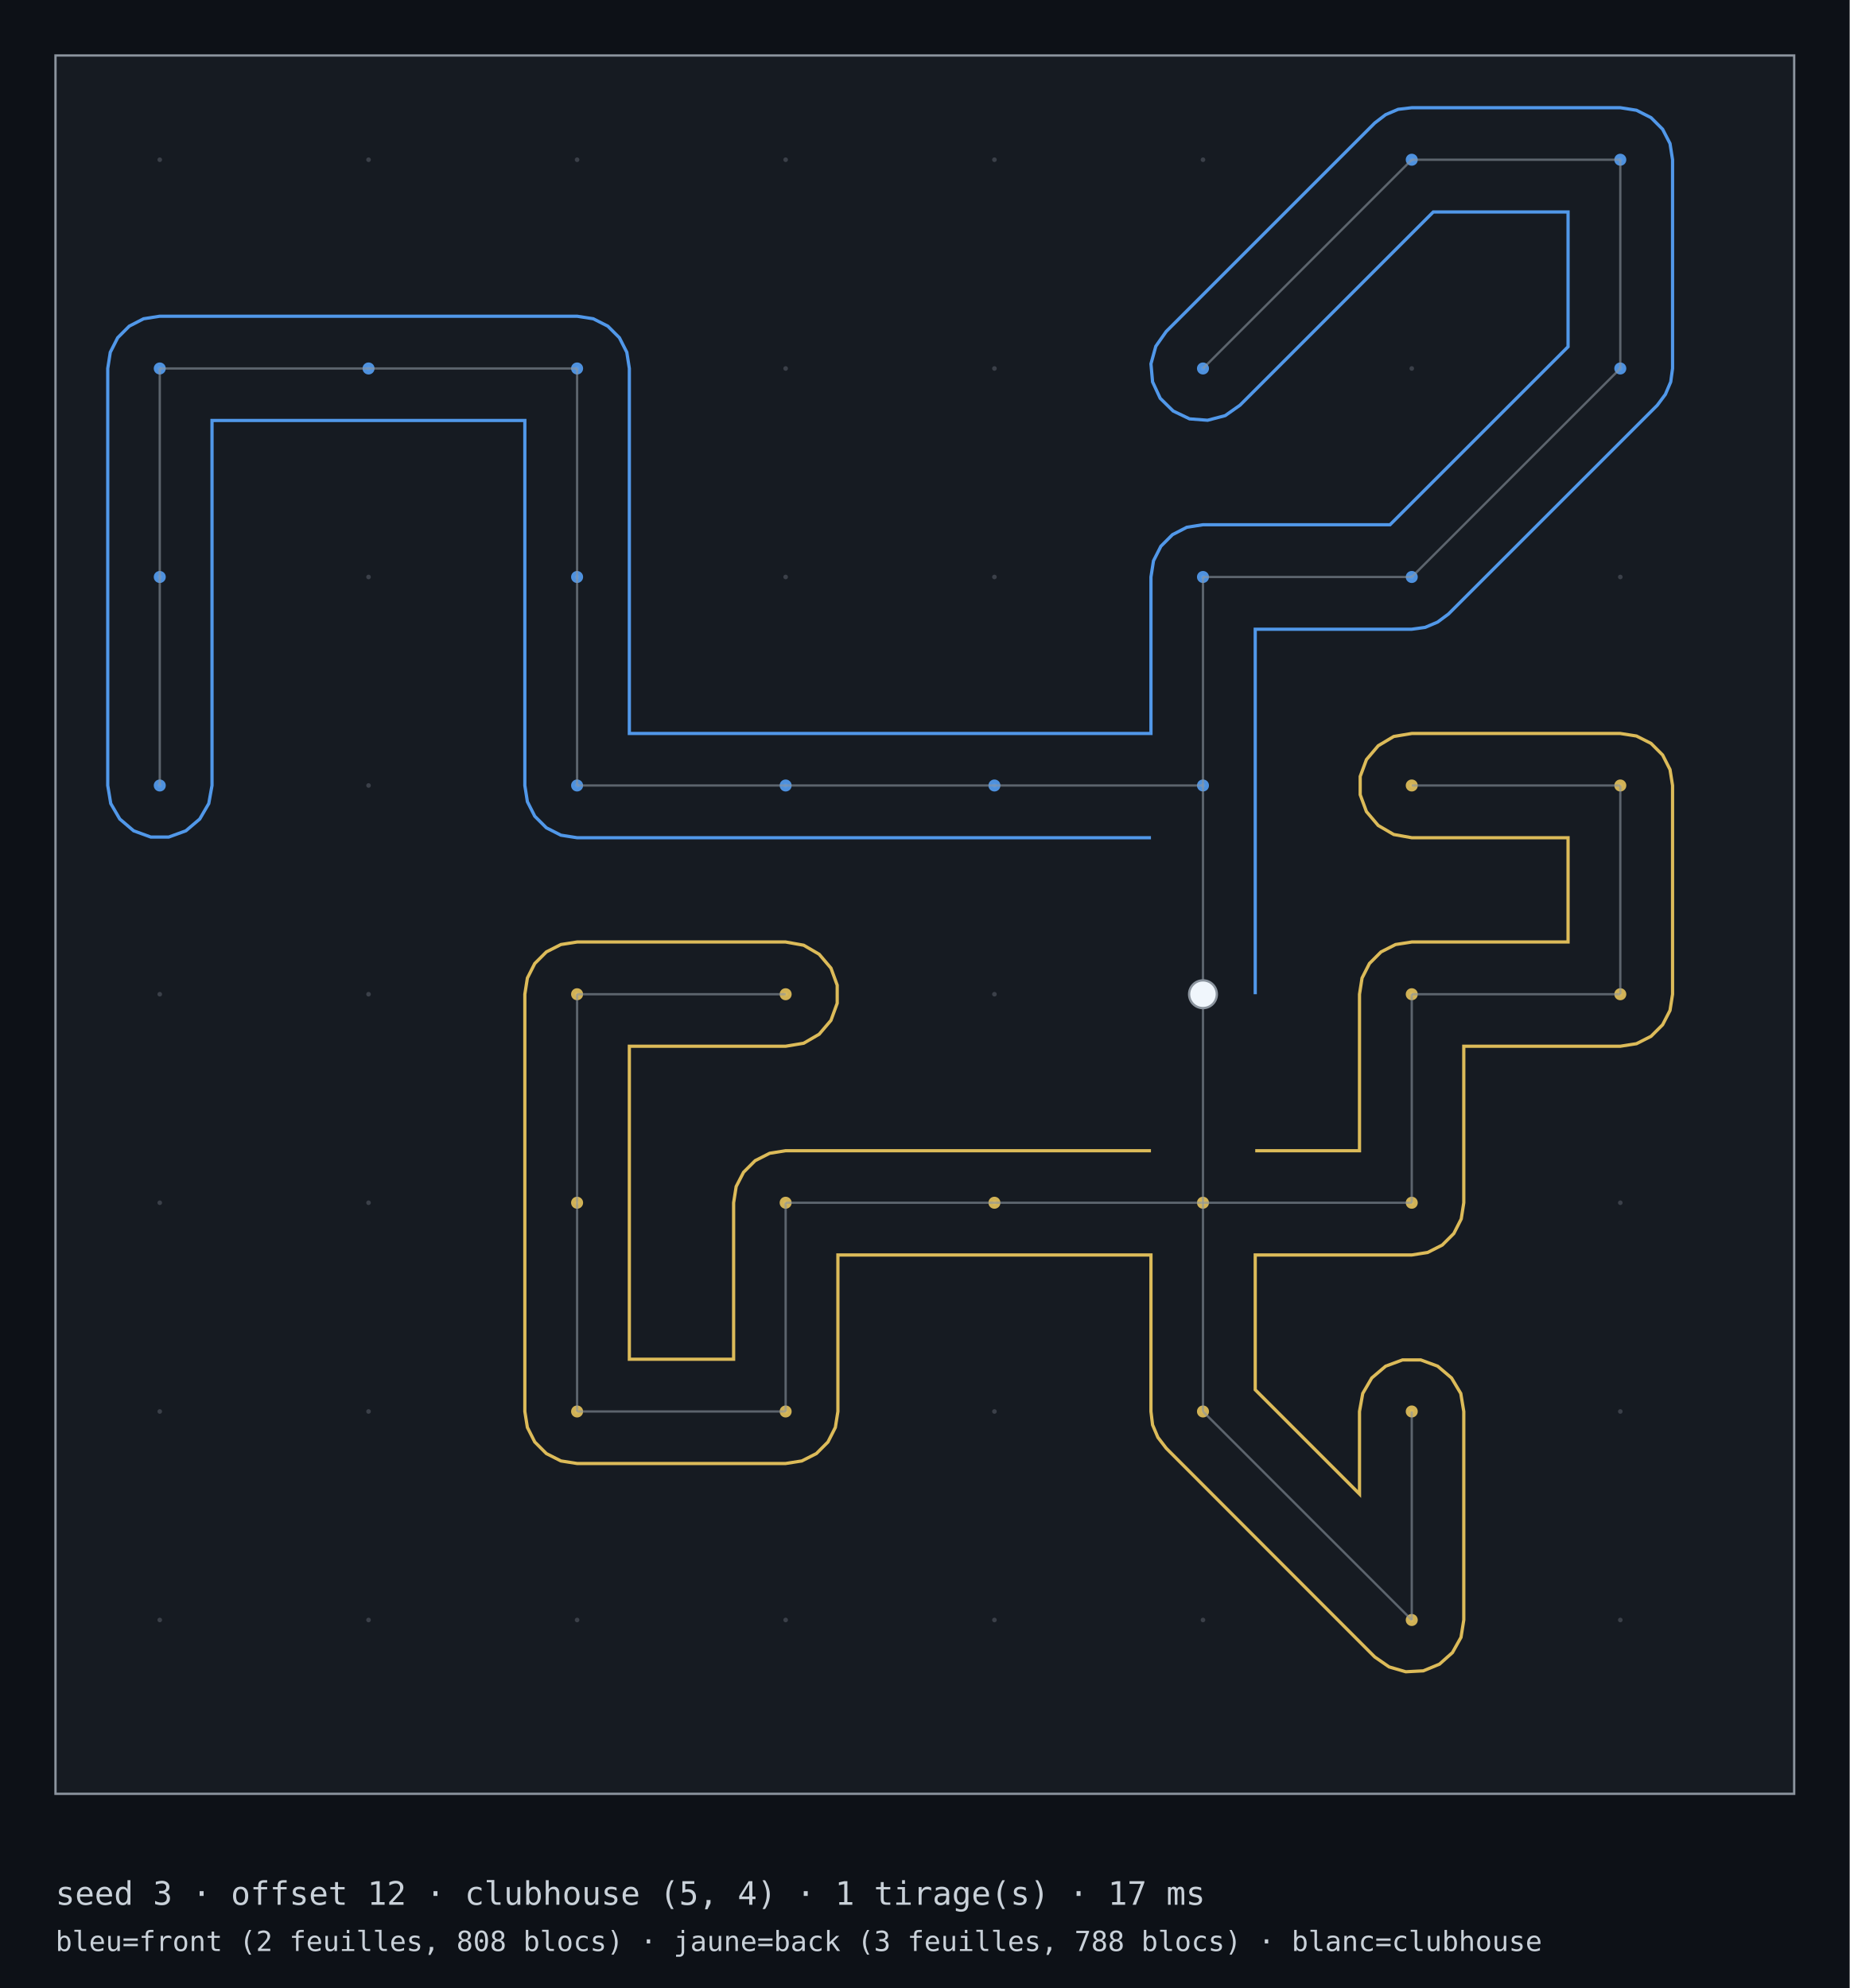
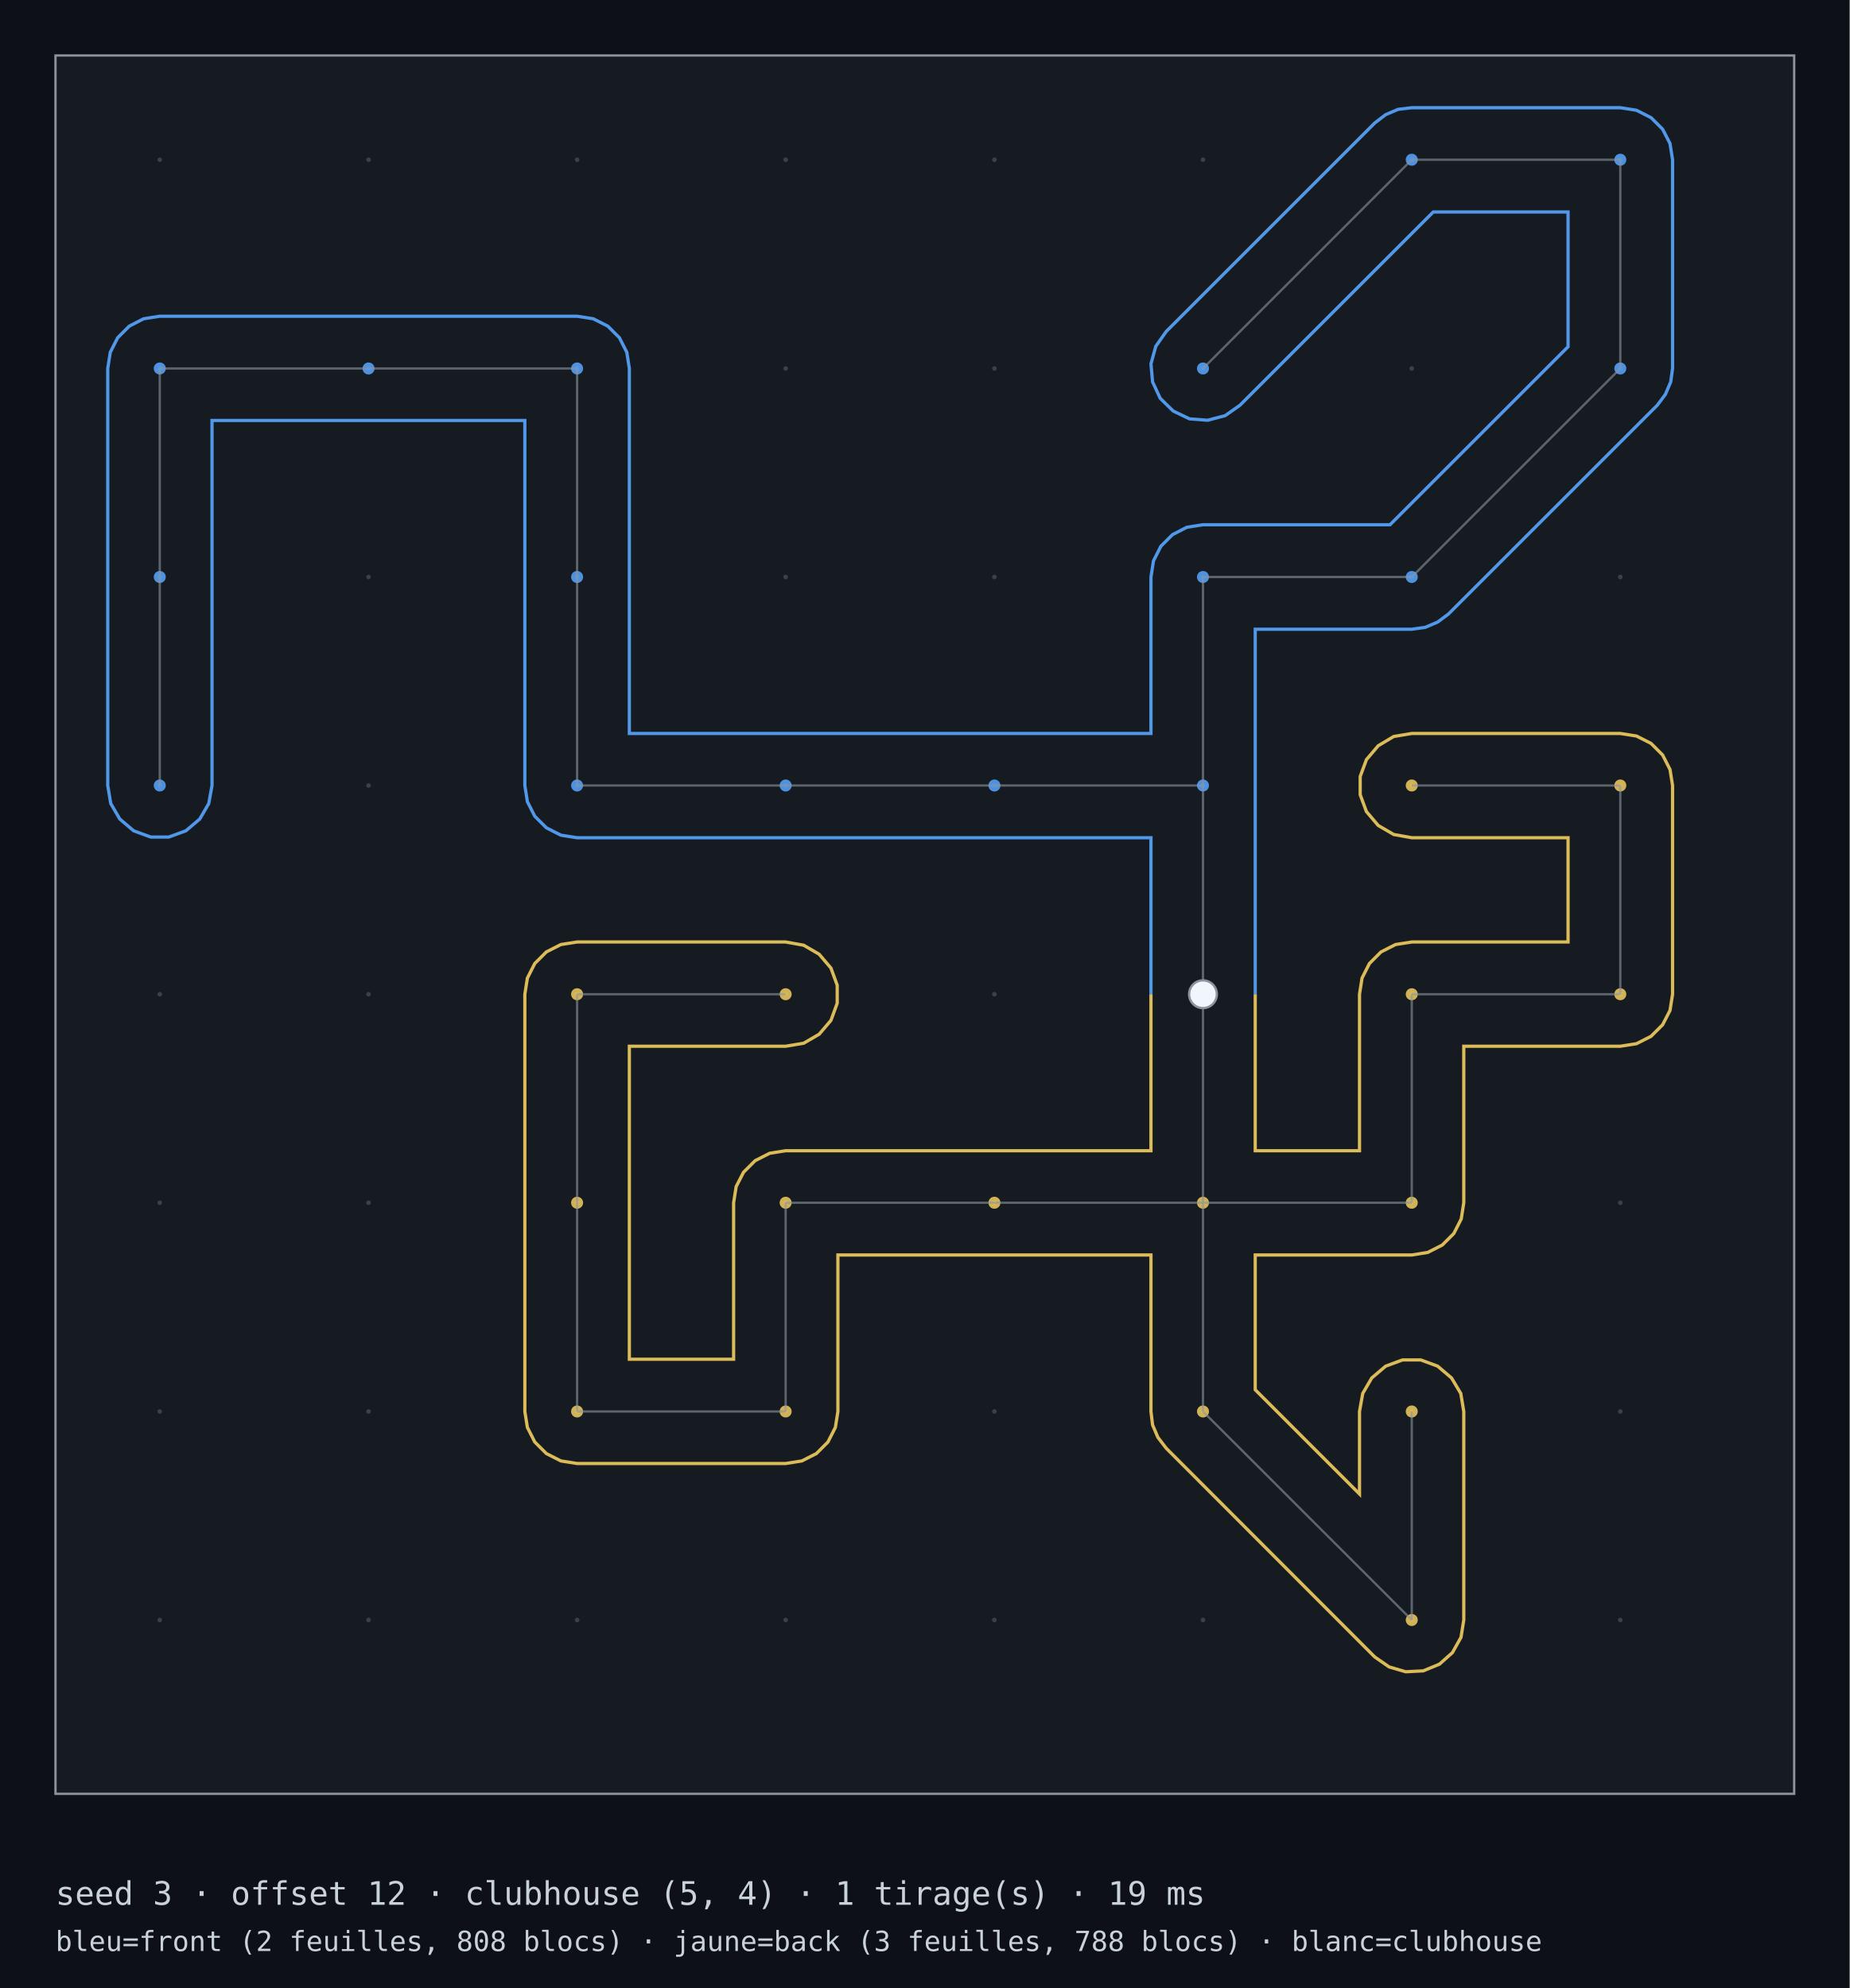
<svg xmlns="http://www.w3.org/2000/svg" width="800" height="860">
  <rect width="100%" height="100%" fill="#0d1117" />
  <rect x="24" y="24" width="752.0" height="752.0" fill="#161b22" stroke="#8b949e" />
  <style>text{font-family:monospace;fill:#c9d1d9}</style>
  <circle cx="69.1" cy="69.1" r="1.0" fill="#3b4049" />
  <circle cx="69.1" cy="159.4" r="1.0" fill="#3b4049" />
  <circle cx="69.1" cy="249.6" r="1.0" fill="#3b4049" />
  <circle cx="69.1" cy="339.8" r="1.0" fill="#3b4049" />
  <circle cx="69.1" cy="430.1" r="1.0" fill="#3b4049" />
  <circle cx="69.1" cy="520.3" r="1.0" fill="#3b4049" />
  <circle cx="69.1" cy="610.6" r="1.0" fill="#3b4049" />
  <circle cx="69.1" cy="700.8" r="1.0" fill="#3b4049" />
  <circle cx="159.4" cy="69.1" r="1.0" fill="#3b4049" />
  <circle cx="159.4" cy="159.4" r="1.0" fill="#3b4049" />
  <circle cx="159.4" cy="249.6" r="1.0" fill="#3b4049" />
  <circle cx="159.4" cy="339.8" r="1.0" fill="#3b4049" />
  <circle cx="159.4" cy="430.1" r="1.0" fill="#3b4049" />
  <circle cx="159.4" cy="520.3" r="1.0" fill="#3b4049" />
  <circle cx="159.4" cy="610.6" r="1.0" fill="#3b4049" />
  <circle cx="159.4" cy="700.8" r="1.0" fill="#3b4049" />
  <circle cx="249.6" cy="69.1" r="1.0" fill="#3b4049" />
  <circle cx="249.6" cy="159.4" r="1.0" fill="#3b4049" />
  <circle cx="249.6" cy="249.6" r="1.0" fill="#3b4049" />
  <circle cx="249.6" cy="339.8" r="1.0" fill="#3b4049" />
  <circle cx="249.6" cy="430.1" r="1.0" fill="#3b4049" />
  <circle cx="249.6" cy="520.3" r="1.0" fill="#3b4049" />
  <circle cx="249.6" cy="610.6" r="1.0" fill="#3b4049" />
  <circle cx="249.6" cy="700.8" r="1.0" fill="#3b4049" />
  <circle cx="339.8" cy="69.1" r="1.0" fill="#3b4049" />
  <circle cx="339.8" cy="159.4" r="1.0" fill="#3b4049" />
  <circle cx="339.8" cy="249.6" r="1.0" fill="#3b4049" />
  <circle cx="339.8" cy="339.8" r="1.0" fill="#3b4049" />
  <circle cx="339.8" cy="430.1" r="1.0" fill="#3b4049" />
  <circle cx="339.8" cy="520.3" r="1.0" fill="#3b4049" />
  <circle cx="339.8" cy="610.6" r="1.0" fill="#3b4049" />
  <circle cx="339.8" cy="700.8" r="1.0" fill="#3b4049" />
  <circle cx="430.1" cy="69.1" r="1.0" fill="#3b4049" />
  <circle cx="430.1" cy="159.4" r="1.0" fill="#3b4049" />
  <circle cx="430.1" cy="249.6" r="1.0" fill="#3b4049" />
  <circle cx="430.1" cy="339.8" r="1.0" fill="#3b4049" />
  <circle cx="430.1" cy="430.1" r="1.0" fill="#3b4049" />
  <circle cx="430.1" cy="520.3" r="1.0" fill="#3b4049" />
  <circle cx="430.1" cy="610.6" r="1.0" fill="#3b4049" />
  <circle cx="430.1" cy="700.8" r="1.0" fill="#3b4049" />
  <circle cx="520.3" cy="69.1" r="1.0" fill="#3b4049" />
  <circle cx="520.3" cy="159.4" r="1.0" fill="#3b4049" />
  <circle cx="520.3" cy="249.6" r="1.0" fill="#3b4049" />
  <circle cx="520.3" cy="339.8" r="1.0" fill="#3b4049" />
  <circle cx="520.3" cy="430.1" r="1.0" fill="#3b4049" />
  <circle cx="520.3" cy="520.3" r="1.0" fill="#3b4049" />
  <circle cx="520.3" cy="610.6" r="1.0" fill="#3b4049" />
  <circle cx="520.3" cy="700.8" r="1.0" fill="#3b4049" />
  <circle cx="610.6" cy="69.1" r="1.0" fill="#3b4049" />
  <circle cx="610.6" cy="159.4" r="1.0" fill="#3b4049" />
  <circle cx="610.6" cy="249.6" r="1.0" fill="#3b4049" />
  <circle cx="610.6" cy="339.8" r="1.0" fill="#3b4049" />
  <circle cx="610.6" cy="430.1" r="1.0" fill="#3b4049" />
  <circle cx="610.6" cy="520.3" r="1.0" fill="#3b4049" />
  <circle cx="610.6" cy="610.6" r="1.0" fill="#3b4049" />
  <circle cx="610.6" cy="700.8" r="1.0" fill="#3b4049" />
  <circle cx="700.8" cy="69.1" r="1.0" fill="#3b4049" />
  <circle cx="700.8" cy="159.4" r="1.0" fill="#3b4049" />
  <circle cx="700.8" cy="249.6" r="1.0" fill="#3b4049" />
  <circle cx="700.8" cy="339.8" r="1.0" fill="#3b4049" />
  <circle cx="700.8" cy="430.1" r="1.0" fill="#3b4049" />
  <circle cx="700.8" cy="520.3" r="1.0" fill="#3b4049" />
  <circle cx="700.8" cy="610.6" r="1.0" fill="#3b4049" />
  <circle cx="700.8" cy="700.8" r="1.0" fill="#3b4049" />
  <circle cx="520.3" cy="339.8" r="2.6" fill="#58a6ff" fill-opacity="0.85" />
  <circle cx="430.1" cy="339.8" r="2.6" fill="#58a6ff" fill-opacity="0.85" />
  <circle cx="520.3" cy="249.6" r="2.6" fill="#58a6ff" fill-opacity="0.85" />
  <circle cx="610.6" cy="249.6" r="2.6" fill="#58a6ff" fill-opacity="0.85" />
  <circle cx="700.8" cy="159.4" r="2.6" fill="#58a6ff" fill-opacity="0.85" />
  <circle cx="700.8" cy="69.1" r="2.6" fill="#58a6ff" fill-opacity="0.85" />
  <circle cx="610.6" cy="69.1" r="2.6" fill="#58a6ff" fill-opacity="0.85" />
  <circle cx="520.3" cy="159.4" r="2.6" fill="#58a6ff" fill-opacity="0.85" />
  <circle cx="339.8" cy="339.8" r="2.6" fill="#58a6ff" fill-opacity="0.85" />
  <circle cx="249.6" cy="339.8" r="2.6" fill="#58a6ff" fill-opacity="0.85" />
  <circle cx="249.6" cy="249.6" r="2.6" fill="#58a6ff" fill-opacity="0.85" />
  <circle cx="249.6" cy="159.4" r="2.6" fill="#58a6ff" fill-opacity="0.85" />
  <circle cx="159.4" cy="159.4" r="2.6" fill="#58a6ff" fill-opacity="0.85" />
  <circle cx="69.1" cy="159.4" r="2.6" fill="#58a6ff" fill-opacity="0.85" />
  <circle cx="69.1" cy="249.6" r="2.6" fill="#58a6ff" fill-opacity="0.85" />
  <circle cx="69.1" cy="339.8" r="2.6" fill="#58a6ff" fill-opacity="0.85" />
  <circle cx="520.3" cy="520.3" r="2.6" fill="#f2cc60" fill-opacity="0.85" />
  <circle cx="610.6" cy="520.3" r="2.6" fill="#f2cc60" fill-opacity="0.85" />
  <circle cx="520.3" cy="610.6" r="2.6" fill="#f2cc60" fill-opacity="0.85" />
  <circle cx="430.1" cy="520.3" r="2.6" fill="#f2cc60" fill-opacity="0.85" />
  <circle cx="339.8" cy="520.3" r="2.6" fill="#f2cc60" fill-opacity="0.85" />
  <circle cx="339.8" cy="610.6" r="2.6" fill="#f2cc60" fill-opacity="0.85" />
  <circle cx="249.6" cy="610.6" r="2.6" fill="#f2cc60" fill-opacity="0.85" />
  <circle cx="249.6" cy="520.3" r="2.6" fill="#f2cc60" fill-opacity="0.85" />
  <circle cx="249.6" cy="430.1" r="2.6" fill="#f2cc60" fill-opacity="0.85" />
  <circle cx="339.8" cy="430.1" r="2.6" fill="#f2cc60" fill-opacity="0.85" />
  <circle cx="610.6" cy="700.8" r="2.6" fill="#f2cc60" fill-opacity="0.85" />
  <circle cx="610.6" cy="610.6" r="2.6" fill="#f2cc60" fill-opacity="0.85" />
  <circle cx="610.6" cy="430.1" r="2.6" fill="#f2cc60" fill-opacity="0.85" />
  <circle cx="700.8" cy="430.1" r="2.6" fill="#f2cc60" fill-opacity="0.85" />
  <circle cx="700.8" cy="339.8" r="2.6" fill="#f2cc60" fill-opacity="0.85" />
  <circle cx="610.6" cy="339.8" r="2.6" fill="#f2cc60" fill-opacity="0.85" />
  <line x1="520.3" y1="430.1" x2="520.3" y2="339.8" stroke="#8b949e" stroke-width="1.0" stroke-opacity="0.6" />
  <line x1="520.3" y1="430.1" x2="520.3" y2="520.3" stroke="#8b949e" stroke-width="1.0" stroke-opacity="0.6" />
  <line x1="520.3" y1="339.8" x2="430.1" y2="339.8" stroke="#8b949e" stroke-width="1.0" stroke-opacity="0.6" />
  <line x1="520.3" y1="520.3" x2="610.6" y2="520.3" stroke="#8b949e" stroke-width="1.0" stroke-opacity="0.6" />
  <line x1="430.1" y1="339.8" x2="339.8" y2="339.8" stroke="#8b949e" stroke-width="1.0" stroke-opacity="0.6" />
  <line x1="610.6" y1="520.3" x2="610.6" y2="430.1" stroke="#8b949e" stroke-width="1.0" stroke-opacity="0.6" />
  <line x1="339.8" y1="339.8" x2="249.6" y2="339.8" stroke="#8b949e" stroke-width="1.0" stroke-opacity="0.6" />
  <line x1="610.6" y1="430.1" x2="700.8" y2="430.1" stroke="#8b949e" stroke-width="1.0" stroke-opacity="0.6" />
  <line x1="249.6" y1="339.8" x2="249.6" y2="249.6" stroke="#8b949e" stroke-width="1.0" stroke-opacity="0.6" />
  <line x1="700.8" y1="430.1" x2="700.8" y2="339.8" stroke="#8b949e" stroke-width="1.0" stroke-opacity="0.6" />
  <line x1="249.6" y1="249.6" x2="249.6" y2="159.4" stroke="#8b949e" stroke-width="1.0" stroke-opacity="0.6" />
  <line x1="700.8" y1="339.8" x2="610.6" y2="339.8" stroke="#8b949e" stroke-width="1.0" stroke-opacity="0.6" />
  <line x1="249.6" y1="159.4" x2="159.4" y2="159.4" stroke="#8b949e" stroke-width="1.0" stroke-opacity="0.6" />
  <line x1="159.4" y1="159.4" x2="69.1" y2="159.4" stroke="#8b949e" stroke-width="1.0" stroke-opacity="0.6" />
  <line x1="520.3" y1="520.3" x2="520.3" y2="610.6" stroke="#8b949e" stroke-width="1.0" stroke-opacity="0.6" />
  <line x1="69.1" y1="159.4" x2="69.1" y2="249.6" stroke="#8b949e" stroke-width="1.0" stroke-opacity="0.6" />
  <line x1="520.3" y1="610.6" x2="610.6" y2="700.8" stroke="#8b949e" stroke-width="1.0" stroke-opacity="0.6" />
  <line x1="69.1" y1="249.6" x2="69.1" y2="339.8" stroke="#8b949e" stroke-width="1.0" stroke-opacity="0.6" />
  <line x1="610.6" y1="700.8" x2="610.6" y2="610.6" stroke="#8b949e" stroke-width="1.0" stroke-opacity="0.6" />
  <line x1="520.3" y1="339.8" x2="520.3" y2="249.6" stroke="#8b949e" stroke-width="1.0" stroke-opacity="0.6" />
  <line x1="520.3" y1="520.3" x2="430.1" y2="520.3" stroke="#8b949e" stroke-width="1.0" stroke-opacity="0.6" />
  <line x1="520.3" y1="249.6" x2="610.6" y2="249.6" stroke="#8b949e" stroke-width="1.0" stroke-opacity="0.6" />
  <line x1="430.1" y1="520.3" x2="339.8" y2="520.3" stroke="#8b949e" stroke-width="1.0" stroke-opacity="0.6" />
  <line x1="610.6" y1="249.6" x2="700.8" y2="159.4" stroke="#8b949e" stroke-width="1.0" stroke-opacity="0.6" />
  <line x1="339.8" y1="520.3" x2="339.8" y2="610.6" stroke="#8b949e" stroke-width="1.0" stroke-opacity="0.6" />
  <line x1="700.8" y1="159.4" x2="700.8" y2="69.1" stroke="#8b949e" stroke-width="1.0" stroke-opacity="0.6" />
  <line x1="339.8" y1="610.6" x2="249.6" y2="610.6" stroke="#8b949e" stroke-width="1.0" stroke-opacity="0.6" />
  <line x1="700.8" y1="69.1" x2="610.6" y2="69.1" stroke="#8b949e" stroke-width="1.0" stroke-opacity="0.6" />
  <line x1="249.6" y1="610.6" x2="249.6" y2="520.3" stroke="#8b949e" stroke-width="1.0" stroke-opacity="0.6" />
  <line x1="610.6" y1="69.1" x2="520.3" y2="159.4" stroke="#8b949e" stroke-width="1.0" stroke-opacity="0.6" />
  <line x1="249.6" y1="520.3" x2="249.6" y2="430.1" stroke="#8b949e" stroke-width="1.0" stroke-opacity="0.6" />
  <line x1="249.6" y1="430.1" x2="339.8" y2="430.1" stroke="#8b949e" stroke-width="1.0" stroke-opacity="0.6" />
-   <polyline points="542.9,430.1 542.9,272.2 610.6,272.2 616.4,271.4 621.8,269.1 626.5,265.6 716.8,175.3 720.3,170.6 722.6,165.2 723.4,159.4 723.4,69.1 722.3,62.1 719.1,55.9 714.1,50.9 707.8,47.7 700.8,46.6 610.6,46.6 604.7,47.3 599.3,49.6 594.6,53.2 504.4,143.4 499.9,149.8 497.8,157.4 498.5,165.2 501.8,172.3 507.4,177.8 514.5,181.2 522.3,181.8 529.9,179.8 536.3,175.3 619.9,91.7 678.2,91.7 678.2,150.0 601.2,227.0 520.3,227.0 513.3,228.1 507.1,231.3 502.1,236.3 498.9,242.6 497.8,249.6 497.8,317.3 272.2,317.3 272.2,159.4 271.1,152.4 267.9,146.1 262.9,141.1 256.6,137.9 249.6,136.8 69.1,136.8 62.1,137.9 55.9,141.1 50.9,146.1 47.7,152.4 46.6,159.4 46.6,339.8 47.9,347.6 51.8,354.3 57.8,359.4 65.2,362.1 73.0,362.1 80.4,359.4 86.4,354.3 90.3,347.6 91.7,339.8 91.7,181.9 227.0,181.9 227.0,339.8 228.1,346.8 231.3,353.1 236.3,358.1 242.6,361.3 249.6,362.4 497.8,362.4" fill="none" stroke="#58a6ff" stroke-width="1.4" stroke-opacity="0.9" />
-   <polyline points="497.8,497.8 339.8,497.8 332.9,498.9 326.6,502.1 321.6,507.1 318.4,513.3 317.3,520.3 317.3,588.0 272.2,588.0 272.2,452.6 339.8,452.6 347.6,451.3 354.3,447.4 359.4,441.4 362.1,434.0 362.1,426.2 359.4,418.8 354.3,412.8 347.6,408.9 339.8,407.5 249.6,407.5 242.6,408.6 236.3,411.8 231.3,416.8 228.1,423.1 227.0,430.1 227.0,610.6 228.1,617.5 231.3,623.8 236.3,628.8 242.6,632.0 249.6,633.1 339.8,633.1 346.8,632.0 353.1,628.8 358.1,623.8 361.3,617.5 362.4,610.6 362.4,542.9 497.8,542.9 497.8,610.6 498.5,616.4 500.8,621.8 504.4,626.5 594.6,716.8 600.8,721.1 608.0,723.2 615.6,722.8 622.6,719.9 628.2,714.9 631.9,708.3 633.1,700.8 633.1,610.6 631.8,602.8 627.8,596.1 621.8,591.0 614.5,588.3 606.6,588.3 599.3,591.0 593.3,596.1 589.4,602.8 588.0,610.6 588.0,646.3 542.9,601.2 542.9,542.9 610.6,542.9 617.5,541.8 623.8,538.6 628.8,533.6 632.0,527.3 633.1,520.3 633.1,452.6 700.8,452.6 707.8,451.5 714.1,448.3 719.1,443.3 722.3,437.1 723.4,430.1 723.4,339.8 722.3,332.9 719.1,326.6 714.1,321.6 707.8,318.4 700.8,317.3 610.6,317.3 602.8,318.6 596.1,322.6 591.0,328.6 588.3,335.9 588.3,343.8 591.0,351.1 596.1,357.1 602.8,361.0 610.6,362.4 678.2,362.4 678.2,407.5 610.6,407.5 603.6,408.6 597.3,411.8 592.3,416.8 589.1,423.1 588.0,430.1 588.0,497.8 542.9,497.8" fill="none" stroke="#f2cc60" stroke-width="1.4" stroke-opacity="0.9" />
+   <polyline points="542.9,430.1 542.9,339.8 542.9,272.2 610.6,272.2 616.4,271.4 621.8,269.1 626.5,265.6 716.8,175.3 720.3,170.6 722.6,165.2 723.4,159.4 723.4,69.1 722.3,62.1 719.1,55.9 714.1,50.9 707.8,47.7 700.8,46.6 610.6,46.6 604.7,47.3 599.3,49.6 594.6,53.2 504.4,143.4 499.9,149.8 497.8,157.4 498.5,165.2 501.8,172.3 507.4,177.8 514.5,181.2 522.3,181.8 529.9,179.8 536.3,175.3 619.9,91.7 678.2,91.7 678.2,150.0 601.2,227.0 520.3,227.0 513.3,228.1 507.1,231.3 502.1,236.3 498.9,242.6 497.8,249.6 497.8,317.3 430.1,317.3 339.8,317.3 272.2,317.3 272.2,249.6 272.2,159.4 271.1,152.4 267.9,146.1 262.9,141.1 256.6,137.9 249.6,136.8 159.4,136.8 69.1,136.8 62.1,137.9 55.9,141.1 50.9,146.1 47.7,152.4 46.6,159.4 46.6,249.6 46.6,339.8 47.9,347.6 51.8,354.3 57.8,359.4 65.2,362.1 73.0,362.1 80.4,359.4 86.4,354.3 90.3,347.6 91.7,339.8 91.7,249.6 91.7,181.9 159.4,181.9 227.0,181.9 227.0,249.6 227.0,339.8 228.1,346.8 231.3,353.1 236.3,358.1 242.6,361.3 249.6,362.4 339.8,362.4 430.1,362.4 497.8,362.4 497.8,430.1" fill="none" stroke="#58a6ff" stroke-width="1.4" stroke-opacity="0.9" />
+   <polyline points="497.8,430.1 497.8,497.8 430.1,497.8 339.8,497.8 332.9,498.9 326.6,502.1 321.6,507.1 318.4,513.3 317.3,520.3 317.3,588.0 272.2,588.0 272.2,520.3 272.2,452.6 339.8,452.6 347.6,451.3 354.3,447.4 359.4,441.4 362.1,434.0 362.1,426.2 359.4,418.8 354.3,412.8 347.6,408.9 339.8,407.5 249.6,407.5 242.6,408.6 236.3,411.8 231.3,416.8 228.1,423.1 227.0,430.1 227.0,520.3 227.0,610.6 228.1,617.5 231.3,623.8 236.3,628.8 242.6,632.0 249.6,633.1 339.8,633.1 346.8,632.0 353.1,628.8 358.1,623.8 361.3,617.5 362.4,610.6 362.4,542.9 430.1,542.9 497.8,542.9 497.8,610.6 498.5,616.4 500.8,621.8 504.4,626.5 594.6,716.8 600.8,721.1 608.0,723.2 615.6,722.8 622.6,719.9 628.2,714.9 631.9,708.3 633.1,700.8 633.1,610.6 631.8,602.8 627.8,596.1 621.8,591.0 614.5,588.3 606.6,588.3 599.3,591.0 593.3,596.1 589.4,602.8 588.0,610.6 588.0,646.3 542.9,601.2 542.9,542.9 610.6,542.9 617.5,541.8 623.8,538.6 628.8,533.6 632.0,527.3 633.1,520.3 633.1,452.6 700.8,452.6 707.8,451.5 714.1,448.3 719.1,443.3 722.3,437.1 723.4,430.1 723.4,339.8 722.3,332.9 719.1,326.6 714.1,321.6 707.8,318.4 700.8,317.3 610.6,317.3 602.8,318.6 596.1,322.6 591.0,328.6 588.3,335.9 588.3,343.8 591.0,351.1 596.1,357.1 602.8,361.0 610.6,362.4 678.2,362.4 678.2,407.5 610.6,407.5 603.6,408.6 597.3,411.8 592.3,416.8 589.1,423.1 588.0,430.1 588.0,497.8 542.9,497.8 542.9,430.1" fill="none" stroke="#f2cc60" stroke-width="1.4" stroke-opacity="0.9" />
  <circle cx="520.3" cy="430.1" r="6" fill="#f0f6fc" stroke="#8b949e" />
-   <text x="24" y="824" font-size="14">seed 3 · offset 12 · clubhouse (5, 4) · 1 tirage(s) · 17 ms</text>
+   <text x="24" y="824" font-size="14">seed 3 · offset 12 · clubhouse (5, 4) · 1 tirage(s) · 19 ms</text>
  <text x="24" y="844" font-size="12">bleu=front (2 feuilles, 808 blocs) · jaune=back (3 feuilles, 788 blocs) · blanc=clubhouse</text>
</svg>
